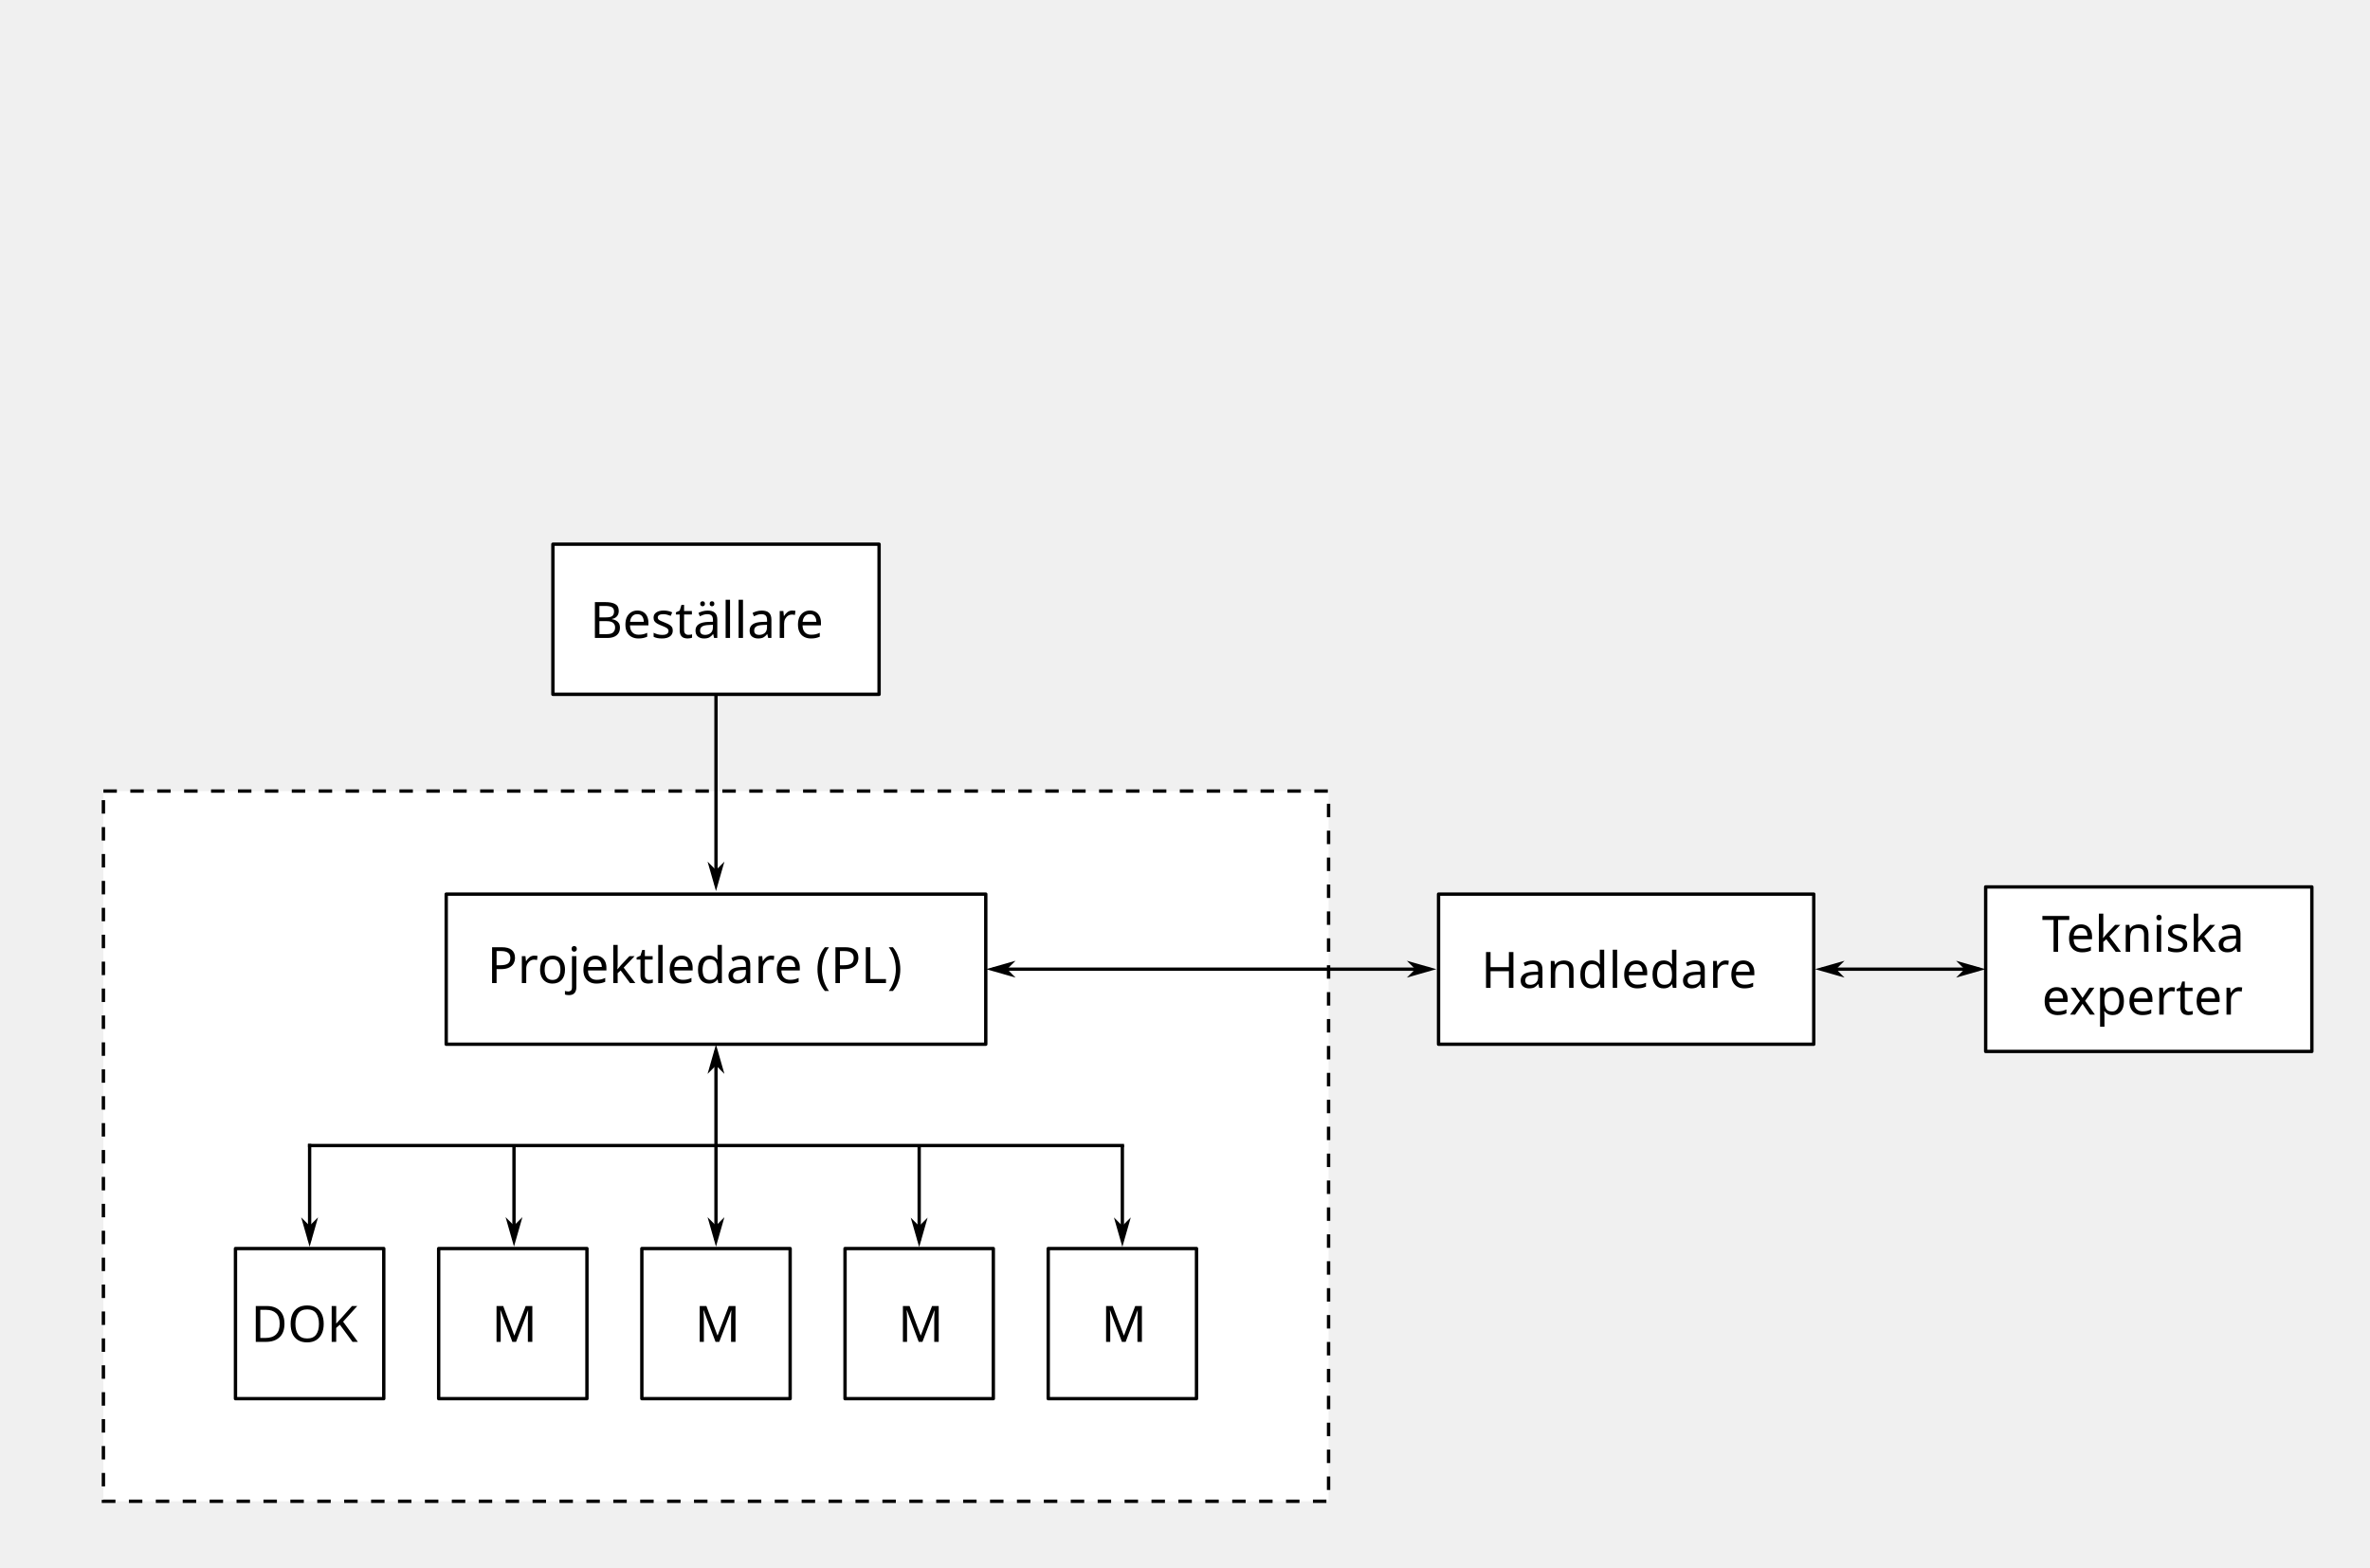
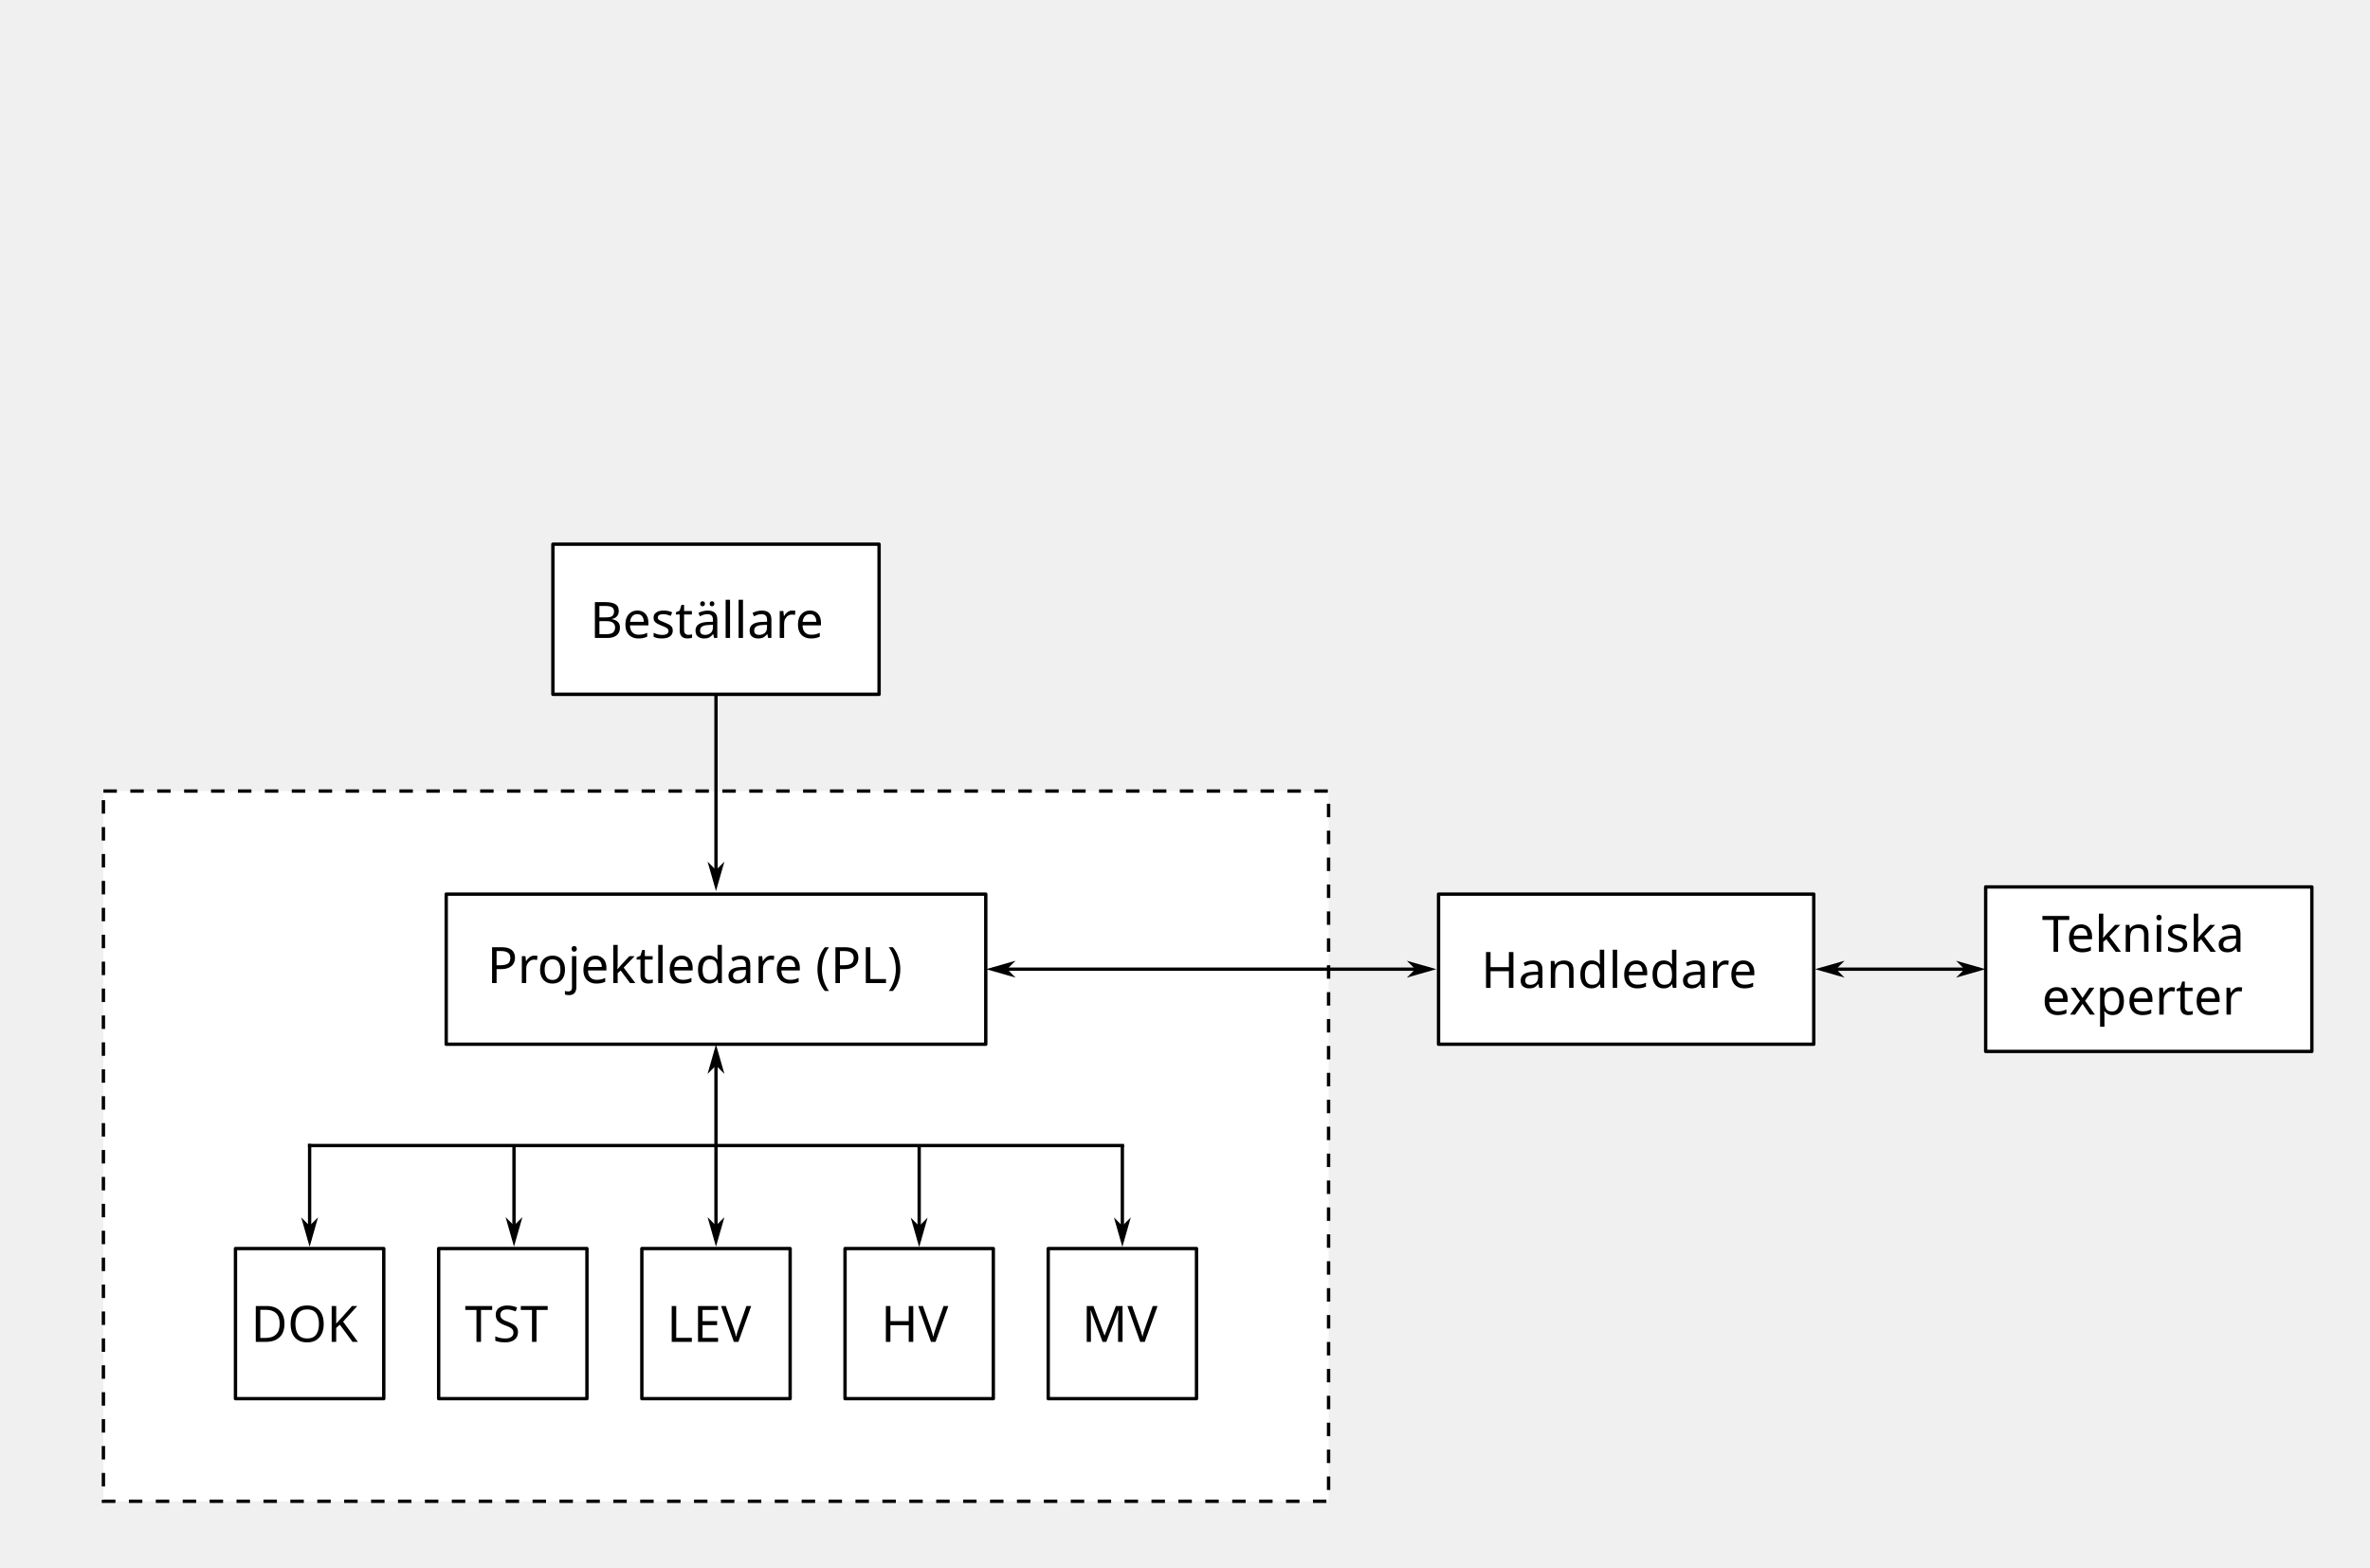
<svg xmlns="http://www.w3.org/2000/svg" width="166.432mm" height="110.047mm" viewBox="0 0 589.721 389.932" id="svg3468" version="1.1">
  <defs id="defs3470">
    <marker style="overflow:visible" id="marker11452" refX="0.0" refY="0.0" orient="auto">
      <path transform="scale(0.4) translate(10,0)" style="fill-rule:evenodd;stroke:#000000;stroke-width:1pt;stroke-opacity:1;fill:#000000;fill-opacity:1" d="M 0.0,0.0 L 5.0,-5.0 L -12.5,0.0 L 5.0,5.0 L 0.0,0.0 z " id="path11454" />
    </marker>
    <marker style="overflow:visible" id="marker11448" refX="0.0" refY="0.0" orient="auto">
      <path transform="scale(0.4) translate(10,0)" style="fill-rule:evenodd;stroke:#000000;stroke-width:1pt;stroke-opacity:1;fill:#000000;fill-opacity:1" d="M 0.0,0.0 L 5.0,-5.0 L -12.5,0.0 L 5.0,5.0 L 0.0,0.0 z " id="path11450" />
    </marker>
    <marker orient="auto" refY="0.0" refX="0.0" id="Arrow1Mstart" style="overflow:visible">
      <path id="path7947" d="M 0.0,0.0 L 5.0,-5.0 L -12.5,0.0 L 5.0,5.0 L 0.0,0.0 z " style="fill-rule:evenodd;stroke:#000000;stroke-width:1pt;stroke-opacity:1;fill:#000000;fill-opacity:1" transform="scale(0.4) translate(10,0)" />
    </marker>
    <marker orient="auto" refY="0.0" refX="0.0" id="Arrow2Lstart" style="overflow:visible">
      <path id="path7959" style="fill-rule:evenodd;stroke-width:0.625;stroke-linejoin:round;stroke:#000000;stroke-opacity:1;fill:#000000;fill-opacity:1" d="M 8.719,4.034 L -2.207,0.016 L 8.719,-4.002 C 6.973,-1.63 6.983,1.616 8.719,4.034 z " transform="scale(1.1) translate(1,0)" />
    </marker>
    <marker orient="auto" refY="0.0" refX="0.0" id="EmptyTriangleOutL" style="overflow:visible">
      <path id="path8101" d="M 5.77,0.0 L -2.88,5.0 L -2.88,-5.0 L 5.77,0.0 z " style="fill-rule:evenodd;fill:#ffffff;stroke:#000000;stroke-width:1pt;stroke-opacity:1" transform="scale(0.8) translate(-6,0)" />
    </marker>
    <marker orient="auto" refY="0" refX="0" id="marker4690" style="overflow:visible">
      <path id="path4692" d="M 0,0 5,-5 -12.5,0 5,5 0,0 Z" style="fill:#000000;fill-opacity:1;fill-rule:evenodd;stroke:#000000;stroke-width:1pt;stroke-opacity:1" transform="matrix(-0.4,0,0,-0.4,-4,0)" />
    </marker>
    <marker orient="auto" refY="0" refX="0" id="marker8825" style="overflow:visible">
      <path id="path8827" d="M 0,0 5,-5 -12.5,0 5,5 0,0 Z" style="fill:#000000;fill-opacity:1;fill-rule:evenodd;stroke:#000000;stroke-width:1pt;stroke-opacity:1" transform="matrix(-0.4,0,0,-0.4,-4,0)" />
    </marker>
    <marker orient="auto" refY="0" refX="0" id="marker7400" style="overflow:visible">
      <path id="path7402" d="M 0,0 5,-5 -12.5,0 5,5 0,0 Z" style="fill:#000000;fill-opacity:1;fill-rule:evenodd;stroke:#000000;stroke-width:1pt;stroke-opacity:1" transform="matrix(-0.4,0,0,-0.4,-4,0)" />
    </marker>
    <marker style="overflow:visible" id="marker7236" refX="0" refY="0" orient="auto">
      <path transform="matrix(-0.4,0,0,-0.4,-4,0)" style="fill:#000000;fill-opacity:1;fill-rule:evenodd;stroke:#000000;stroke-width:1pt;stroke-opacity:1" d="M 0,0 5,-5 -12.5,0 5,5 0,0 Z" id="path7238" />
    </marker>
    <marker style="overflow:visible" id="marker7136" refX="0" refY="0" orient="auto">
      <path transform="matrix(-0.4,0,0,-0.4,-4,0)" style="fill:#000000;fill-opacity:1;fill-rule:evenodd;stroke:#000000;stroke-width:1pt;stroke-opacity:1" d="M 0,0 5,-5 -12.5,0 5,5 0,0 Z" id="path7138" />
    </marker>
    <marker style="overflow:visible" id="marker7042" refX="0" refY="0" orient="auto">
      <path transform="matrix(-0.4,0,0,-0.4,-4,0)" style="fill:#000000;fill-opacity:1;fill-rule:evenodd;stroke:#000000;stroke-width:1pt;stroke-opacity:1" d="M 0,0 5,-5 -12.5,0 5,5 0,0 Z" id="path7044" />
    </marker>
    <marker style="overflow:visible" id="marker6954" refX="0" refY="0" orient="auto">
      <path transform="matrix(-0.4,0,0,-0.4,-4,0)" style="fill:#000000;fill-opacity:1;fill-rule:evenodd;stroke:#000000;stroke-width:1pt;stroke-opacity:1" d="M 0,0 5,-5 -12.5,0 5,5 0,0 Z" id="path6956" />
    </marker>
    <marker orient="auto" refY="0" refX="0" id="marker6518" style="overflow:visible">
      <path id="path6520" d="M 0,0 5,-5 -12.5,0 5,5 0,0 Z" style="fill:#000000;fill-opacity:1;fill-rule:evenodd;stroke:#000000;stroke-width:1pt;stroke-opacity:1" transform="matrix(-0.8,0,0,-0.8,-10,0)" />
    </marker>
    <marker orient="auto" refY="0" refX="0" id="marker6436" style="overflow:visible">
      <path id="path6438" d="M 0,0 5,-5 -12.5,0 5,5 0,0 Z" style="fill:#000000;fill-opacity:1;fill-rule:evenodd;stroke:#000000;stroke-width:1pt;stroke-opacity:1" transform="matrix(-0.8,0,0,-0.8,-10,0)" />
    </marker>
    <marker orient="auto" refY="0" refX="0" id="marker6396" style="overflow:visible">
      <path id="path6398" d="M 0,0 5,-5 -12.5,0 5,5 0,0 Z" style="fill:#000000;fill-opacity:1;fill-rule:evenodd;stroke:#000000;stroke-width:1pt;stroke-opacity:1" transform="matrix(-0.8,0,0,-0.8,-10,0)" />
    </marker>
    <marker orient="auto" refY="0" refX="0" id="Arrow1Lend" style="overflow:visible">
      <path id="path4415" d="M 0,0 5,-5 -12.5,0 5,5 0,0 Z" style="fill:#000000;fill-opacity:1;fill-rule:evenodd;stroke:#000000;stroke-width:1pt;stroke-opacity:1" transform="matrix(-0.8,0,0,-0.8,-10,0)" />
    </marker>
    <marker orient="auto" refY="0" refX="0" id="Arrow1Lend-5" style="overflow:visible">
      <path id="path4415-0" d="M 0,0 5,-5 -12.5,0 5,5 0,0 Z" style="fill:#000000;fill-opacity:1;fill-rule:evenodd;stroke:#000000;stroke-width:1pt;stroke-opacity:1" transform="matrix(-0.8,0,0,-0.8,-10,0)" />
    </marker>
    <marker orient="auto" refY="0" refX="0" id="Arrow1Lend-8" style="overflow:visible">
      <path id="path4415-07" d="M 0,0 5,-5 -12.5,0 5,5 0,0 Z" style="fill:#000000;fill-opacity:1;fill-rule:evenodd;stroke:#000000;stroke-width:1pt;stroke-opacity:1" transform="matrix(-0.8,0,0,-0.8,-10,0)" />
    </marker>
    <marker orient="auto" refY="0" refX="0" id="Arrow1Lend-1" style="overflow:visible">
      <path id="path4415-8" d="M 0,0 5,-5 -12.5,0 5,5 0,0 Z" style="fill:#000000;fill-opacity:1;fill-rule:evenodd;stroke:#000000;stroke-width:1pt;stroke-opacity:1" transform="matrix(-0.8,0,0,-0.8,-10,0)" />
    </marker>
    <marker style="overflow:visible" id="marker5194-6" refX="0" refY="0" orient="auto">
      <path transform="matrix(-0.8,0,0,-0.8,-10,0)" style="fill:#000000;fill-opacity:1;fill-rule:evenodd;stroke:#000000;stroke-width:1pt;stroke-opacity:1" d="M 0,0 5,-5 -12.5,0 5,5 0,0 Z" id="path5196-8" />
    </marker>
    <marker style="overflow:visible" id="marker4854" refX="0" refY="0" orient="auto">
      <path transform="matrix(-0.8,0,0,-0.8,-10,0)" style="fill:#000000;fill-opacity:1;fill-rule:evenodd;stroke:#000000;stroke-width:1pt;stroke-opacity:1" d="M 0,0 5,-5 -12.5,0 5,5 0,0 Z" id="path4856" />
    </marker>
    <marker orient="auto" refY="0" refX="0" id="Arrow1Lstart" style="overflow:visible">
      <path id="path4214" d="M 0,0 5,-5 -12.5,0 5,5 0,0 Z" style="fill:#000000;fill-opacity:1;fill-rule:evenodd;stroke:#000000;stroke-width:1pt;stroke-opacity:1" transform="matrix(0.8,0,0,0.8,10,0)" />
    </marker>
    <marker orient="auto" refY="0" refX="0" id="marker5195-20" style="overflow:visible">
      <path id="path5197-93" d="M 0,0 5,-5 -12.5,0 5,5 0,0 Z" style="fill:#000000;fill-opacity:1;fill-rule:evenodd;stroke:#000000;stroke-width:1pt;stroke-opacity:1" transform="matrix(-0.4,0,0,-0.4,-4,0)" />
    </marker>
    <marker style="overflow:visible" id="marker11452-7" refX="0" refY="0" orient="auto">
      <path transform="matrix(0.4,0,0,0.4,4,0)" style="fill:#000000;fill-opacity:1;fill-rule:evenodd;stroke:#000000;stroke-width:1pt;stroke-opacity:1" d="M 0,0 5,-5 -12.5,0 5,5 0,0 Z" id="path11454-0" />
    </marker>
    <marker style="overflow:visible" id="marker11452-4" refX="0" refY="0" orient="auto">
      <path transform="matrix(0.4,0,0,0.4,4,0)" style="fill:#000000;fill-opacity:1;fill-rule:evenodd;stroke:#000000;stroke-width:1pt;stroke-opacity:1" d="M 0,0 5,-5 -12.5,0 5,5 0,0 Z" id="path11454-02" />
    </marker>
    <marker style="overflow:visible" id="marker11452-4-0" refX="0" refY="0" orient="auto">
      <path transform="matrix(0.4,0,0,0.4,4,0)" style="fill:#000000;fill-opacity:1;fill-rule:evenodd;stroke:#000000;stroke-width:1pt;stroke-opacity:1" d="M 0,0 5,-5 -12.5,0 5,5 0,0 Z" id="path11454-02-0" />
    </marker>
    <marker style="overflow:visible" id="marker11452-4-0-5" refX="0" refY="0" orient="auto">
      <path transform="matrix(0.4,0,0,0.4,4,0)" style="fill:#000000;fill-opacity:1;fill-rule:evenodd;stroke:#000000;stroke-width:1pt;stroke-opacity:1" d="M 0,0 5,-5 -12.5,0 5,5 0,0 Z" id="path11454-02-0-8" />
    </marker>
    <marker style="overflow:visible" id="marker11452-4-0-6" refX="0" refY="0" orient="auto">
      <path transform="matrix(0.4,0,0,0.4,4,0)" style="fill:#000000;fill-opacity:1;fill-rule:evenodd;stroke:#000000;stroke-width:1pt;stroke-opacity:1" d="M 0,0 5,-5 -12.5,0 5,5 0,0 Z" id="path11454-02-0-0" />
    </marker>
    <marker style="overflow:visible" id="marker11452-4-0-6-9" refX="0" refY="0" orient="auto">
      <path transform="matrix(0.4,0,0,0.4,4,0)" style="fill:#000000;fill-opacity:1;fill-rule:evenodd;stroke:#000000;stroke-width:1pt;stroke-opacity:1" d="M 0,0 5,-5 -12.5,0 5,5 0,0 Z" id="path11454-02-0-0-1" />
    </marker>
    <marker style="overflow:visible" id="marker11452-4-0-5-0" refX="0" refY="0" orient="auto">
      <path transform="matrix(0.4,0,0,0.4,4,0)" style="fill:#000000;fill-opacity:1;fill-rule:evenodd;stroke:#000000;stroke-width:1pt;stroke-opacity:1" d="M 0,0 5,-5 -12.5,0 5,5 0,0 Z" id="path11454-02-0-8-7" />
    </marker>
    <marker style="overflow:visible" id="marker11452-4-0-7" refX="0" refY="0" orient="auto">
      <path transform="matrix(0.4,0,0,0.4,4,0)" style="fill:#000000;fill-opacity:1;fill-rule:evenodd;stroke:#000000;stroke-width:1pt;stroke-opacity:1" d="M 0,0 5,-5 -12.5,0 5,5 0,0 Z" id="path11454-02-0-2" />
    </marker>
    <marker style="overflow:visible" id="marker11452-4-05" refX="0" refY="0" orient="auto">
      <path transform="matrix(0.4,0,0,0.4,4,0)" style="fill:#000000;fill-opacity:1;fill-rule:evenodd;stroke:#000000;stroke-width:1pt;stroke-opacity:1" d="M 0,0 5,-5 -12.5,0 5,5 0,0 Z" id="path11454-02-9" />
    </marker>
    <marker style="overflow:visible" id="marker11452-6" refX="0" refY="0" orient="auto">
      <path transform="matrix(0.4,0,0,0.4,4,0)" style="fill:#000000;fill-opacity:1;fill-rule:evenodd;stroke:#000000;stroke-width:1pt;stroke-opacity:1" d="M 0,0 5,-5 -12.5,0 5,5 0,0 Z" id="path11454-8" />
    </marker>
    <marker style="overflow:visible" id="marker11452-3" refX="0" refY="0" orient="auto">
      <path transform="matrix(0.4,0,0,0.4,4,0)" style="fill:#000000;fill-opacity:1;fill-rule:evenodd;stroke:#000000;stroke-width:1pt;stroke-opacity:1" d="M 0,0 5,-5 -12.5,0 5,5 0,0 Z" id="path11454-9" />
    </marker>
    <marker style="overflow:visible" id="marker11452-5" refX="0" refY="0" orient="auto">
      <path transform="matrix(0.4,0,0,0.4,4,0)" style="fill:#000000;fill-opacity:1;fill-rule:evenodd;stroke:#000000;stroke-width:1pt;stroke-opacity:1" d="M 0,0 5,-5 -12.5,0 5,5 0,0 Z" id="path11454-7" />
    </marker>
    <marker orient="auto" refY="0" refX="0" id="marker5195-20-6" style="overflow:visible">
      <path id="path5197-93-0" d="M 0,0 5,-5 -12.5,0 5,5 0,0 Z" style="fill:#000000;fill-opacity:1;fill-rule:evenodd;stroke:#000000;stroke-width:1pt;stroke-opacity:1" transform="matrix(-0.4,0,0,-0.4,-4,0)" />
    </marker>
    <marker style="overflow:visible" id="marker11452-1" refX="0" refY="0" orient="auto">
      <path transform="matrix(0.4,0,0,0.4,4,0)" style="fill:#000000;fill-opacity:1;fill-rule:evenodd;stroke:#000000;stroke-width:1pt;stroke-opacity:1" d="M 0,0 5,-5 -12.5,0 5,5 0,0 Z" id="path11454-05" />
    </marker>
    <marker orient="auto" refY="0" refX="0" id="marker5195-20-4" style="overflow:visible">
      <path id="path5197-93-06" d="M 0,0 5,-5 -12.5,0 5,5 0,0 Z" style="fill:#000000;fill-opacity:1;fill-rule:evenodd;stroke:#000000;stroke-width:1pt;stroke-opacity:1" transform="matrix(-0.4,0,0,-0.4,-4,0)" />
    </marker>
  </defs>
  <g id="layer1" transform="translate(-27.2792,-349.2895)" />
  <g id="layer2">
    <g id="g12994">
      <rect y="546.126" x="53.009" height="176.718" width="304.855" id="rect4290-85" style="fill:#ffffff;stroke:#000000;stroke-width:0.837;stroke-miterlimit:4;stroke-dasharray:3.348, 3.348;stroke-dashoffset:0;stroke-opacity:1" transform="translate(-27.2792,-349.2895)" />
      <g transform="translate(22.84224,-15.1293)" id="g12947">
        <path style="fill:none;fill-rule:evenodd;stroke:#000000;stroke-width:0.825;stroke-linecap:butt;stroke-linejoin:miter;stroke-miterlimit:4;stroke-dasharray:none;stroke-opacity:1;marker-start:url(#marker11452);marker-end:url(#marker5195-20)" d="m 155.315,323.7 0,-47.062" id="path4446-31" />
        <path style="fill:none;fill-rule:evenodd;stroke:#000000;stroke-width:0.825;stroke-linecap:butt;stroke-linejoin:miter;stroke-miterlimit:4;stroke-dasharray:none;stroke-opacity:1" d="m 53.788,300.169 203.059,0" id="path4446-31-8" />
        <path style="fill:none;fill-rule:evenodd;stroke:#000000;stroke-width:0.825;stroke-linecap:butt;stroke-linejoin:miter;stroke-miterlimit:4;stroke-dasharray:none;stroke-opacity:1;marker-start:url(#marker11452-4)" d="m 54.198,323.745 0,-23.987" id="path4446-31-2" />
        <path style="fill:none;fill-rule:evenodd;stroke:#000000;stroke-width:0.825;stroke-linecap:butt;stroke-linejoin:miter;stroke-miterlimit:4;stroke-dasharray:none;stroke-opacity:1;marker-start:url(#marker11452-4-0)" d="m 105.054,323.689 0,-23.744" id="path4446-31-2-0" />
        <path style="fill:none;fill-rule:evenodd;stroke:#000000;stroke-width:0.825;stroke-linecap:butt;stroke-linejoin:miter;stroke-miterlimit:4;stroke-dasharray:none;stroke-opacity:1;marker-start:url(#marker11452-4-0-5)" d="m 205.874,323.82 0,-23.744" id="path4446-31-2-0-4" />
        <path style="fill:none;fill-rule:evenodd;stroke:#000000;stroke-width:0.825;stroke-linecap:butt;stroke-linejoin:miter;stroke-miterlimit:4;stroke-dasharray:none;stroke-opacity:1;marker-start:url(#marker11452-4-0-6)" d="m 256.432,323.765 0,-23.744" id="path4446-31-2-0-9" />
        <g id="g5110" transform="translate(-126.9337,59.42086)">
          <g id="g5139" transform="translate(-49.81132,54.79245)">
            <rect style="fill:#ffffff;stroke:#000000;stroke-width:0.837;stroke-linejoin:round;stroke-miterlimit:4;stroke-dasharray:none;stroke-dashoffset:0;stroke-opacity:1" id="rect4290-85-1-0" width="134.257" height="37.352" x="264.932" y="123.396" ry="0" rx="0" />
            <text xml:space="preserve" style="font-style:normal;font-weight:normal;font-size:16.25px;line-height:125%;font-family:sans-serif;letter-spacing:0px;word-spacing:0px;fill:#000000;fill-opacity:1;stroke:none;stroke-width:1px;stroke-linecap:butt;stroke-linejoin:miter;stroke-opacity:1" x="275.124" y="145.529" id="text5461-7-2">
              <tspan x="275.124" y="145.529" style="font-size:12.5px" id="tspan4955-1">Projektledare (PL)</tspan>
            </text>
          </g>
        </g>
        <g transform="translate(-156.5487,47.98935)" id="g5144">
          <g transform="translate(-106.1282,60.84142)" id="g4998">
            <rect transform="translate(-27.2792,-349.2895)" style="fill:#ffffff;stroke:#000000;stroke-width:0.837;stroke-linejoin:round;stroke-miterlimit:4;stroke-dasharray:none;stroke-dashoffset:0;stroke-opacity:1" id="rect4290-85-1" width="36.899" height="37.352" x="325.705" y="566.259" ry="0" rx="0" />
            <text transform="translate(-27.2792,-349.2895)" xml:space="preserve" style="font-style:normal;font-weight:normal;font-size:16.25px;line-height:125%;font-family:sans-serif;letter-spacing:0px;word-spacing:0px;fill:#000000;fill-opacity:1;stroke:none;stroke-width:1px;stroke-linecap:butt;stroke-linejoin:miter;stroke-opacity:1" x="329.54" y="589.479" id="text5461-7">
              <tspan x="329.54" y="589.479" style="font-size:12.5px" id="tspan4955">DOK</tspan>
            </text>
          </g>
          <g id="g4998-8" transform="translate(-5.011271,60.84142)">
            <rect transform="translate(-27.2792,-349.2895)" style="fill:#ffffff;stroke:#000000;stroke-width:0.837;stroke-linejoin:round;stroke-miterlimit:4;stroke-dasharray:none;stroke-dashoffset:0;stroke-opacity:1" id="rect4290-85-1-2" width="36.899" height="37.352" x="325.705" y="566.259" ry="0" rx="0" />
-             <text xml:space="preserve" style="font-style:normal;font-weight:normal;font-size:16.25px;line-height:125%;font-family:sans-serif;letter-spacing:0px;word-spacing:0px;fill:#000000;fill-opacity:1;stroke:none;stroke-width:1px;stroke-linecap:butt;stroke-linejoin:miter;stroke-opacity:1" x="311.608" y="240.189" id="text5461-7-3">
-               <tspan x="311.608" y="240.189" style="font-size:12.5px" id="tspan4955-6">M</tspan>
+             <text xml:space="preserve" style="font-style:normal;font-weight:normal;font-size:16.25px;line-height:125%;font-family:sans-serif;letter-spacing:0px;word-spacing:0px;fill:#000000;fill-opacity:1;stroke:none;stroke-width:1px;stroke-linecap:butt;stroke-linejoin:miter;stroke-opacity:1" x="304.638" y="240.189" id="text5461-7-3">
+               <tspan x="304.638" y="240.189" style="font-size:12.5px" id="tspan4955-6">LEV</tspan>
            </text>
          </g>
          <g id="g4998-8-7" transform="translate(-55.56978,60.84142)">
            <rect transform="translate(-27.2792,-349.2895)" style="fill:#ffffff;stroke:#000000;stroke-width:0.837;stroke-linejoin:round;stroke-miterlimit:4;stroke-dasharray:none;stroke-dashoffset:0;stroke-opacity:1" id="rect4290-85-1-2-6" width="36.899" height="37.352" x="325.705" y="566.259" ry="0" rx="0" />
-             <text xml:space="preserve" style="font-style:normal;font-weight:normal;font-size:16.25px;line-height:125%;font-family:sans-serif;letter-spacing:0px;word-spacing:0px;fill:#000000;fill-opacity:1;stroke:none;stroke-width:1px;stroke-linecap:butt;stroke-linejoin:miter;stroke-opacity:1" x="311.608" y="240.189" id="text5461-7-3-3">
-               <tspan x="311.608" y="240.189" style="font-size:12.5px" id="tspan4955-6-0">M</tspan>
+             <text xml:space="preserve" style="font-style:normal;font-weight:normal;font-size:16.25px;line-height:125%;font-family:sans-serif;letter-spacing:0px;word-spacing:0px;fill:#000000;fill-opacity:1;stroke:none;stroke-width:1px;stroke-linecap:butt;stroke-linejoin:miter;stroke-opacity:1" x="304.931" y="240.189" id="text5461-7-3-3">
+               <tspan x="304.931" y="240.189" style="font-size:12.5px" id="tspan4491">TST</tspan>
            </text>
          </g>
          <g id="g4998-8-9" transform="translate(45.54724,60.84142)">
            <rect transform="translate(-27.2792,-349.2895)" style="fill:#ffffff;stroke:#000000;stroke-width:0.837;stroke-linejoin:round;stroke-miterlimit:4;stroke-dasharray:none;stroke-dashoffset:0;stroke-opacity:1" id="rect4290-85-1-2-9" width="36.899" height="37.352" x="325.705" y="566.259" ry="0" rx="0" />
-             <text xml:space="preserve" style="font-style:normal;font-weight:normal;font-size:16.25px;line-height:125%;font-family:sans-serif;letter-spacing:0px;word-spacing:0px;fill:#000000;fill-opacity:1;stroke:none;stroke-width:1px;stroke-linecap:butt;stroke-linejoin:miter;stroke-opacity:1" x="311.608" y="240.189" id="text5461-7-3-0">
-               <tspan x="311.608" y="240.189" style="font-size:12.5px" id="tspan4955-6-06">M</tspan>
+             <text xml:space="preserve" style="font-style:normal;font-weight:normal;font-size:16.25px;line-height:125%;font-family:sans-serif;letter-spacing:0px;word-spacing:0px;fill:#000000;fill-opacity:1;stroke:none;stroke-width:1px;stroke-linecap:butt;stroke-linejoin:miter;stroke-opacity:1" x="307.372" y="240.189" id="text5461-7-3-0">
+               <tspan x="307.372" y="240.189" style="font-size:12.5px" id="tspan4955-6-06">HV</tspan>
            </text>
          </g>
          <g id="g4998-8-8" transform="translate(96.10571,60.84142)">
            <rect transform="translate(-27.2792,-349.2895)" style="fill:#ffffff;stroke:#000000;stroke-width:0.837;stroke-linejoin:round;stroke-miterlimit:4;stroke-dasharray:none;stroke-dashoffset:0;stroke-opacity:1" id="rect4290-85-1-2-2" width="36.899" height="37.352" x="325.705" y="566.259" ry="0" rx="0" />
-             <text xml:space="preserve" style="font-style:normal;font-weight:normal;font-size:16.25px;line-height:125%;font-family:sans-serif;letter-spacing:0px;word-spacing:0px;fill:#000000;fill-opacity:1;stroke:none;stroke-width:1px;stroke-linecap:butt;stroke-linejoin:miter;stroke-opacity:1" x="311.608" y="240.189" id="text5461-7-3-01">
-               <tspan x="311.608" y="240.189" style="font-size:12.5px" id="tspan4955-6-4">M</tspan>
+             <text xml:space="preserve" style="font-style:normal;font-weight:normal;font-size:16.25px;line-height:125%;font-family:sans-serif;letter-spacing:0px;word-spacing:0px;fill:#000000;fill-opacity:1;stroke:none;stroke-width:1px;stroke-linecap:butt;stroke-linejoin:miter;stroke-opacity:1" x="306.798" y="240.189" id="text5461-7-3-01">
+               <tspan x="306.798" y="240.189" style="font-size:12.5px" id="tspan4955-6-4">MV</tspan>
            </text>
          </g>
        </g>
      </g>
    </g>
    <path style="fill:none;fill-rule:evenodd;stroke:#000000;stroke-width:0.825;stroke-linecap:butt;stroke-linejoin:miter;stroke-miterlimit:4;stroke-dasharray:none;stroke-opacity:1;marker-start:url(#marker11452-3)" d="m 178.158,220.101 0,-47.131" id="path4446-31-22" />
    <g transform="translate(-117.307,-0.1844721)" id="g5139-2">
      <g transform="translate(-10.0492,12.2026)" id="g12401">
        <rect style="fill:#ffffff;stroke:#000000;stroke-width:0.837;stroke-linejoin:round;stroke-miterlimit:4;stroke-dasharray:none;stroke-dashoffset:0;stroke-opacity:1" id="rect4290-85-1-0-4" width="81.164" height="37.352" x="264.932" y="123.396" ry="0" rx="0" />
        <text xml:space="preserve" style="font-style:normal;font-weight:normal;font-size:16.25px;line-height:125%;font-family:sans-serif;letter-spacing:0px;word-spacing:0px;fill:#000000;fill-opacity:1;stroke:none;stroke-width:1px;stroke-linecap:butt;stroke-linejoin:miter;stroke-opacity:1" x="274.166" y="146.726" id="text5461-7-2-1">
          <tspan x="274.166" y="146.726" style="font-size:12.5px" id="tspan4955-1-6">Beställare</tspan>
        </text>
      </g>
    </g>
    <g transform="translate(82.96542,82.57461)" id="g5139-2-5">
      <g transform="translate(10.0492,16.5094)" id="g12401-3">
        <rect style="fill:#ffffff;stroke:#000000;stroke-width:0.837;stroke-linejoin:round;stroke-miterlimit:4;stroke-dasharray:none;stroke-dashoffset:0;stroke-opacity:1" id="rect4290-85-1-0-4-9" width="93.367" height="37.352" x="264.932" y="123.396" ry="0" rx="0" />
        <text xml:space="preserve" style="font-style:normal;font-weight:normal;font-size:16.25px;line-height:125%;font-family:sans-serif;letter-spacing:0px;word-spacing:0px;fill:#000000;fill-opacity:1;stroke:none;stroke-width:1px;stroke-linecap:butt;stroke-linejoin:miter;stroke-opacity:1" x="275.531" y="146.726" id="text5461-7-2-1-4">
          <tspan x="275.531" y="146.726" style="font-size:12.5px" id="tspan4955-1-6-6">Handledare</tspan>
        </text>
      </g>
    </g>
    <g id="g12457" transform="translate(91.71975,11.85257)">
      <rect rx="0" ry="0" y="208.833" x="402.369" height="40.941" width="81.164" id="rect4290-85-1-0-4-3" style="fill:#ffffff;stroke:#000000;stroke-width:0.837;stroke-linejoin:round;stroke-miterlimit:4;stroke-dasharray:none;stroke-dashoffset:0;stroke-opacity:1" />
      <text id="text5461-7-2-1-5" y="224.982" x="416.358" style="font-style:normal;font-weight:normal;font-size:16.25px;line-height:125%;font-family:sans-serif;letter-spacing:0px;word-spacing:0px;fill:#000000;fill-opacity:1;stroke:none;stroke-width:1px;stroke-linecap:butt;stroke-linejoin:miter;stroke-opacity:1" xml:space="preserve">
        <tspan id="tspan4955-1-6-8" style="font-size:12.5px" y="224.982" x="416.358">Tekniska</tspan>
        <tspan style="font-size:12.5px" y="240.607" x="416.358" id="tspan12447">experter</tspan>
      </text>
    </g>
    <path id="path4446-31-4" d="m 246.995,241.156 108.783,0" style="fill:none;fill-rule:evenodd;stroke:#000000;stroke-width:0.825;stroke-linecap:butt;stroke-linejoin:miter;stroke-miterlimit:4;stroke-dasharray:none;stroke-opacity:1;marker-start:url(#marker11452-5);marker-end:url(#marker5195-20-6)" />
    <path id="path4446-31-45" d="m 492.447,241.156 -39.177,0" style="fill:none;fill-rule:evenodd;stroke:#000000;stroke-width:0.825;stroke-linecap:butt;stroke-linejoin:miter;stroke-miterlimit:4;stroke-dasharray:none;stroke-opacity:1;marker-start:url(#marker11452-1);marker-end:url(#marker5195-20-4)" />
  </g>
</svg>
